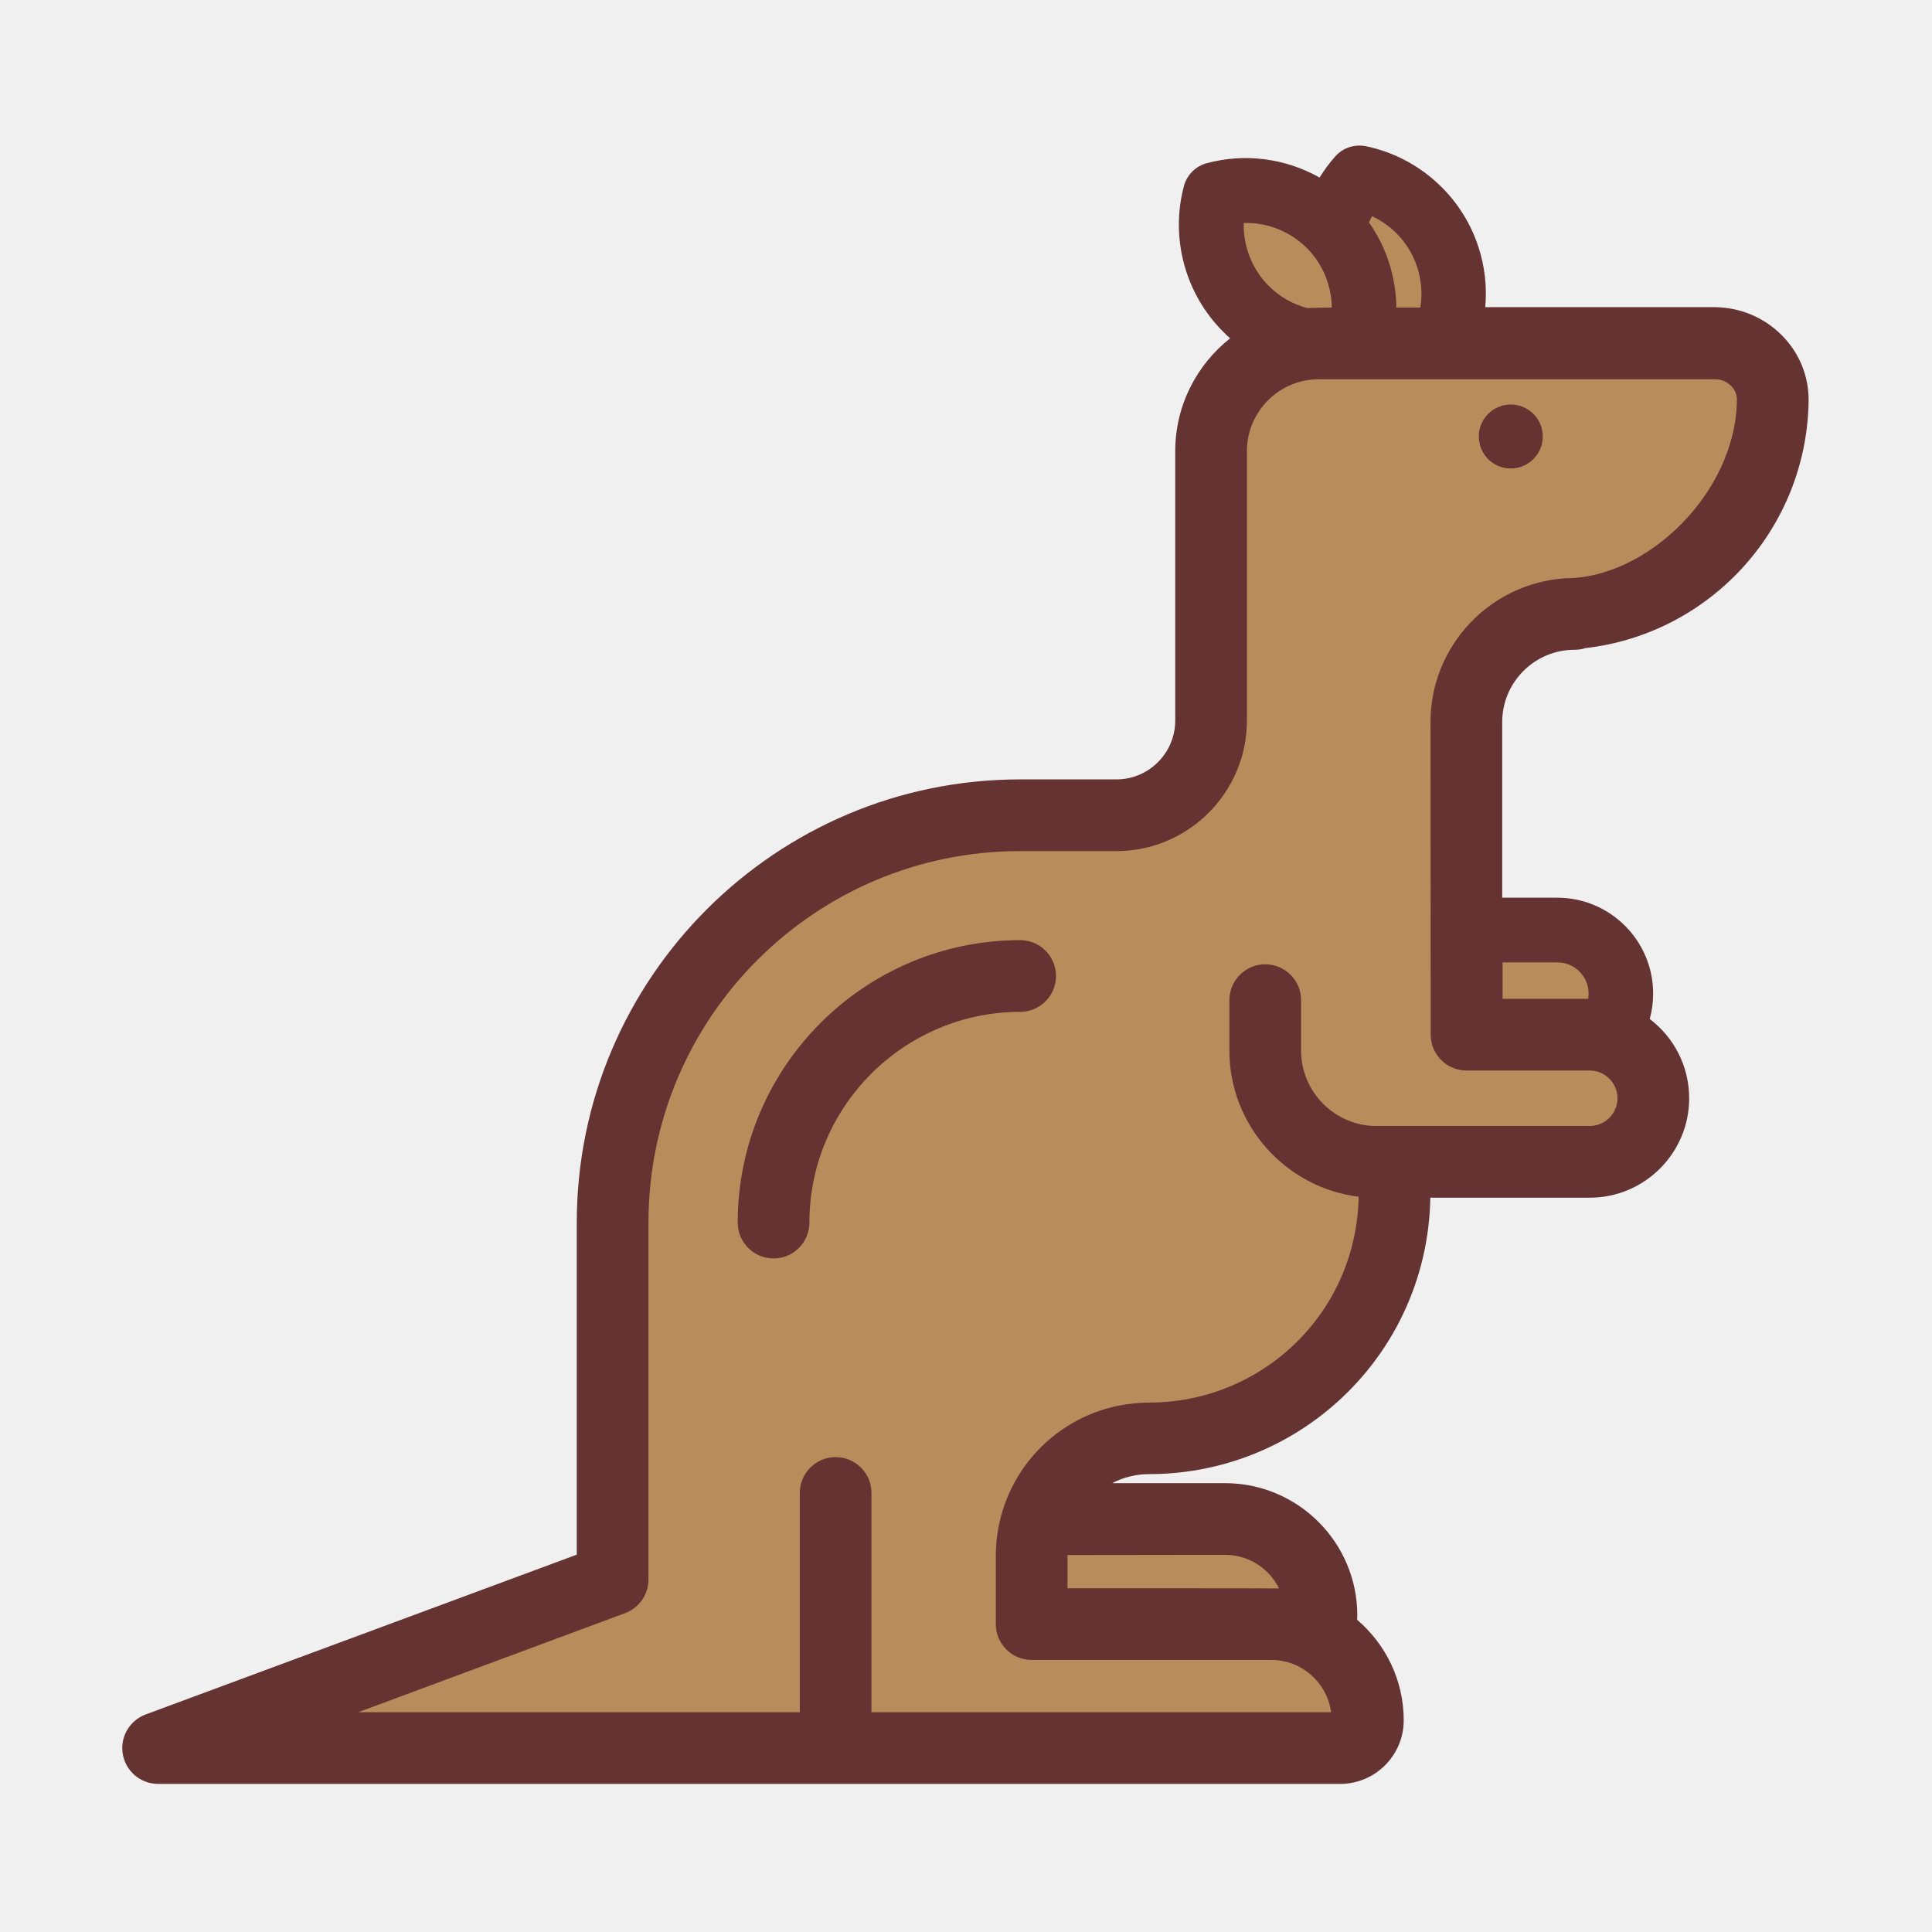
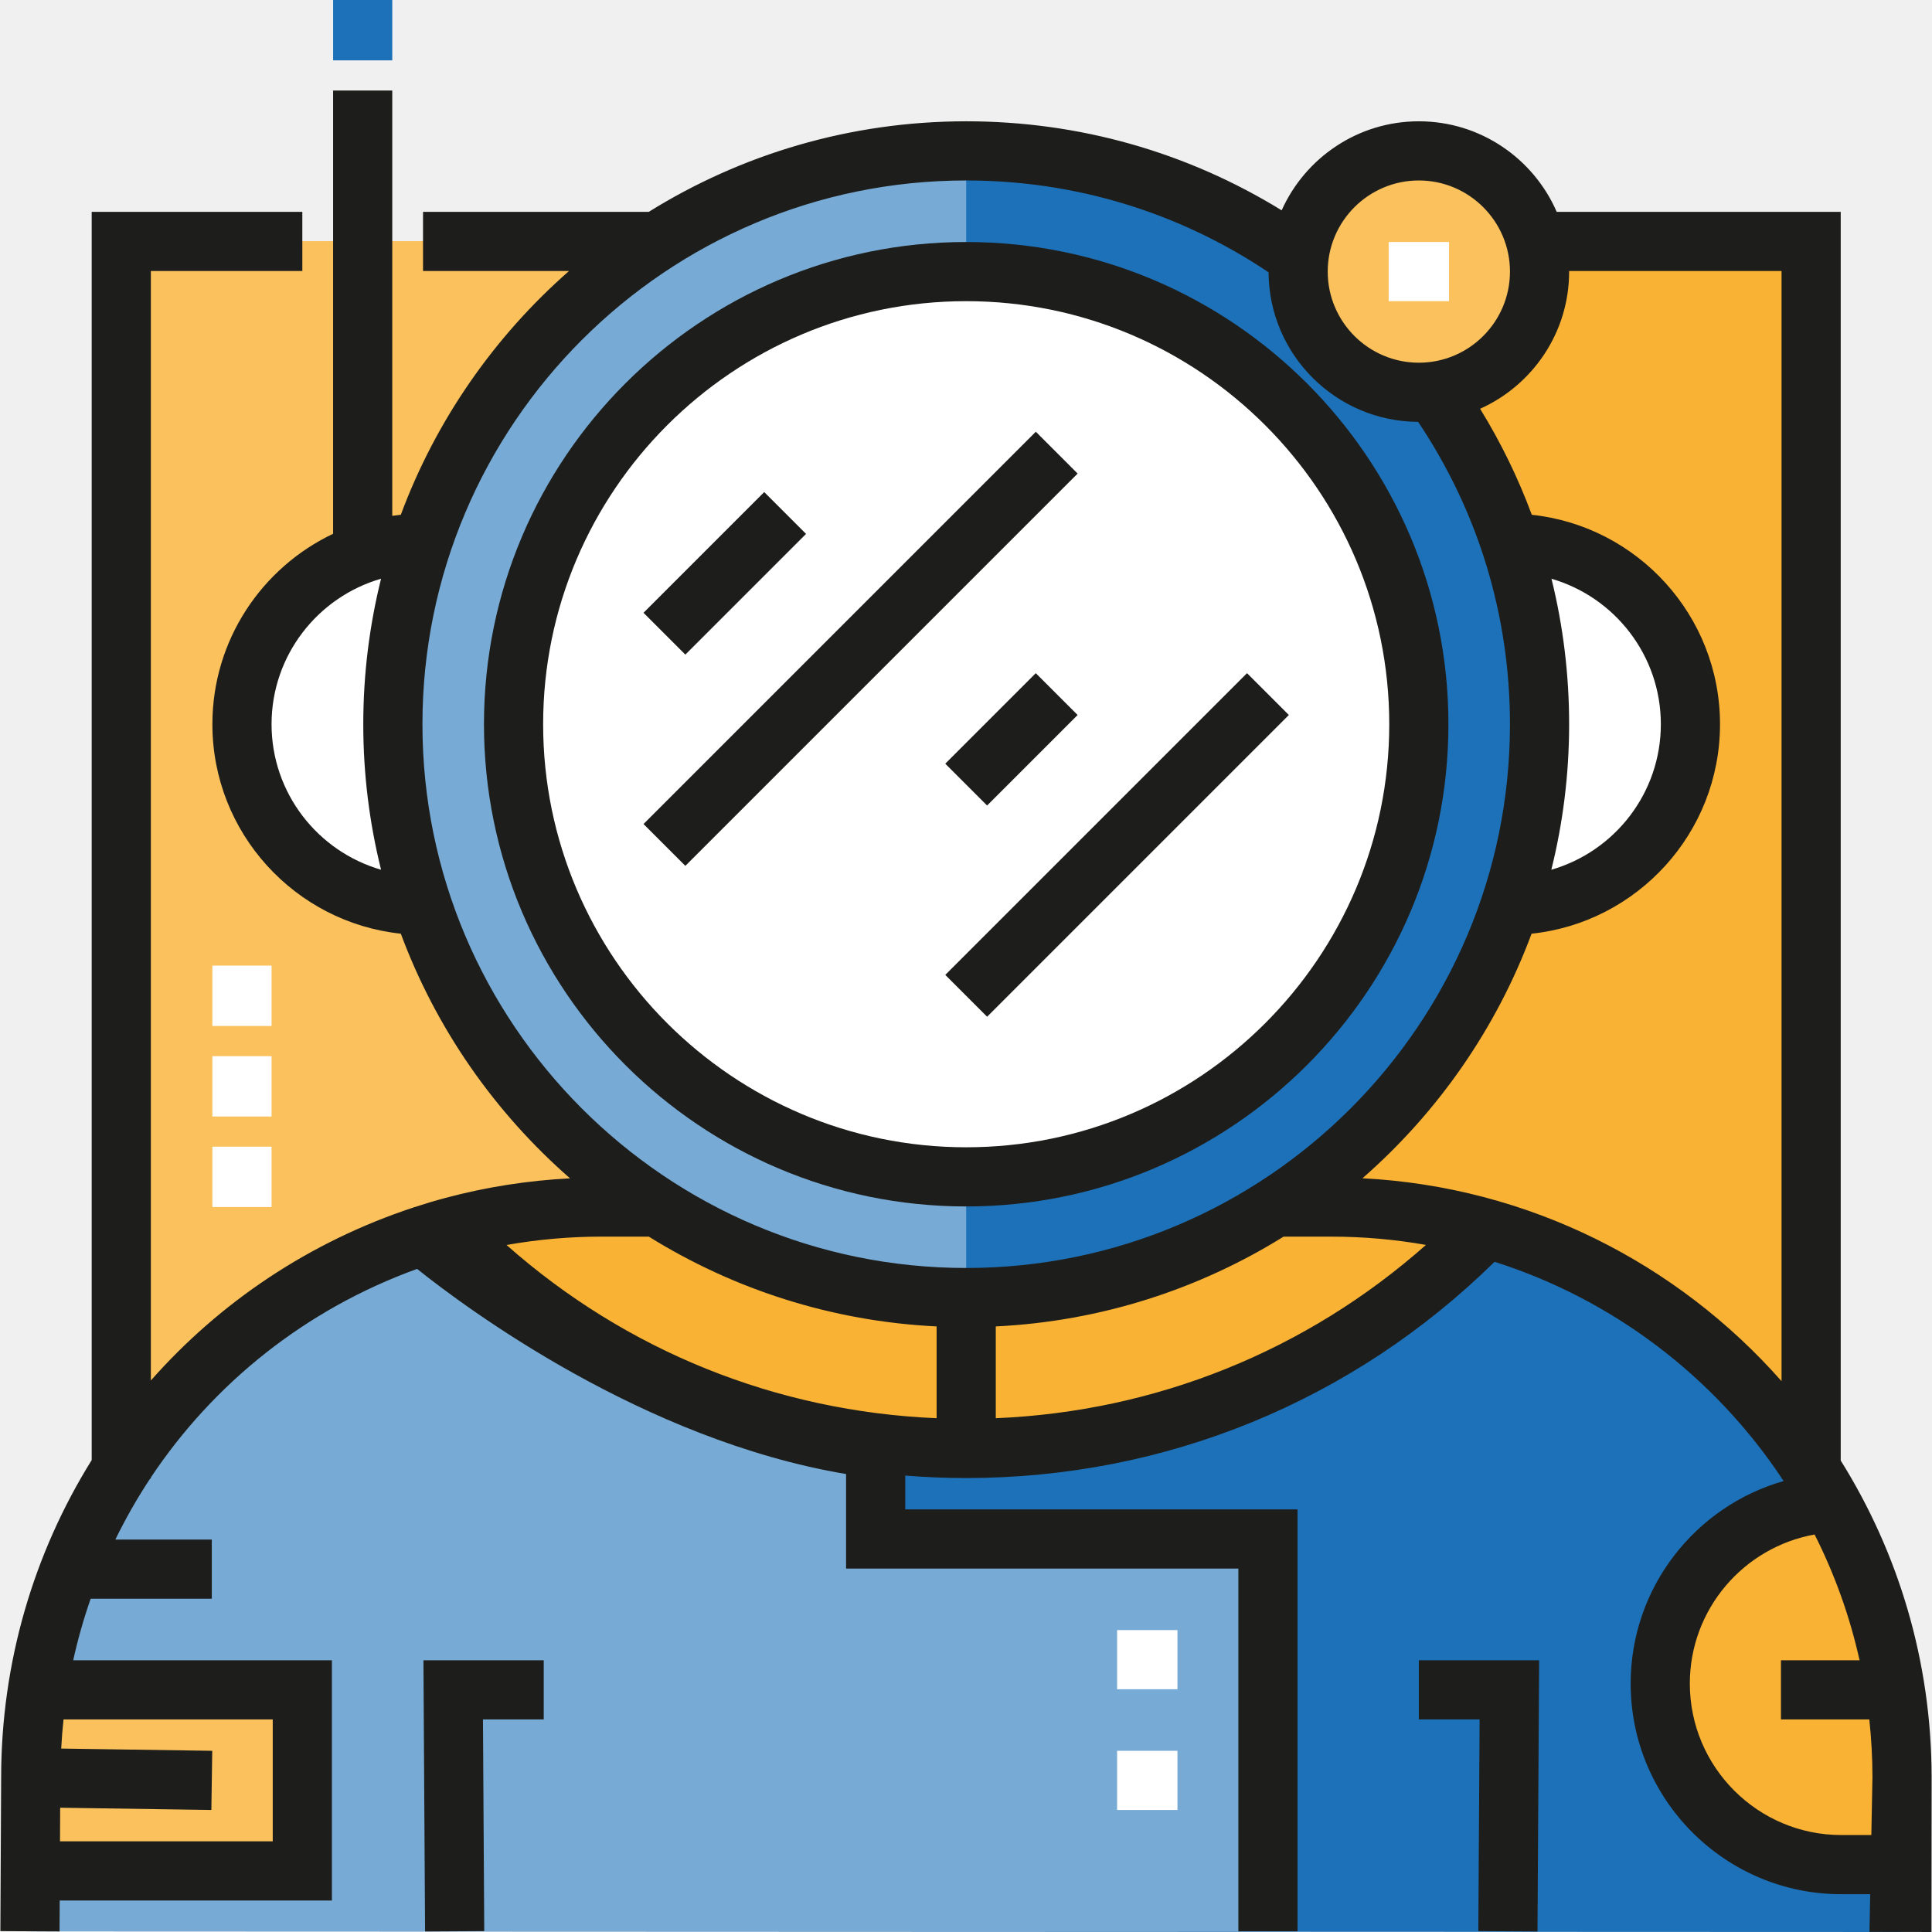
- <svg xmlns="http://www.w3.org/2000/svg" width="800px" height="800px" viewBox="0 0 1024 1024" class="icon" version="1.1">
-   <path d="M944.5 177.8c9.3 9.4 14.3 21.8 14.1 34.9-0.5 33.4-13.4 65.2-36.2 89.5-21.7 23.1-50.7 37.7-82 41.3-1.9 0.6-3.9 0.9-5.9 0.9-21.1 0-38.3 17.2-38.3 38.3v93.1h29.2c28 0 50.8 22.8 50.8 50.8 0 4.6-0.6 9.1-1.8 13.5 12.7 9.6 20.9 24.9 20.9 42 0 29.1-23.7 52.7-52.7 52.7h-84.5c-0.7 43.2-19.9 83.7-53.1 111.6-26.8 22.5-60.7 34.9-95.7 34.9-3.5 0-6.9 0.4-10.2 1.2-3.4 0.8-6.6 2-9.6 3.6h59.8c38.6 0 70.1 31.4 70.1 70.1 0 0.8-0.1 1.5-0.1 2.3 15.1 12.9 24.7 32 24.7 53.3 0 18.6-15.1 33.7-33.7 33.7H84h-0.2c-10.5 0-19-8.5-19-19 0-8.2 5.2-15.1 12.4-17.8L305.7 824V648c0-129.5 105.4-234.9 234.9-234.9h51.1c17.2 0 31.2-14 31.2-31.2V239.1c0-24.2 11.4-45.8 29.1-59.8-1.3-1.1-2.6-2.3-3.8-3.6-20.1-20.1-28-49.6-20.7-77.1 1.6-5.9 6.2-10.5 12.1-12.1 20.4-5.5 41.9-2.5 59.8 7.6 2.5-4 5.2-7.7 8.3-11.2 4.1-4.6 10.3-6.6 16.3-5.4 27.8 5.8 50.6 26.1 59.5 53.1 3.5 10.5 4.7 21.5 3.7 32.2H909c13.6 0.2 26.1 5.5 35.5 15z" fill="#663333" />
-   <path d="M917.5 204.5c1.2 1.2 3.2 3.8 3.1 7.6-0.7 49.5-47.9 94.4-90.8 94.4-39.9 2.5-71.6 35.7-71.6 76.2l0.1 165.7c0 10.5 8.5 19 19 19h65.3c8.1 0 14.7 6.6 14.7 14.7s-6.6 14.7-14.7 14.7h-113c-22.1 0-40-18-40-40v-26.7c0-10.5-8.5-19-19-19s-19 8.5-19 19v26.7c0 39.8 30 72.7 68.5 77.5-0.5 32.1-14.8 62.4-39.5 83.1-19.9 16.7-45.2 26-71.3 26-6.5 0-12.9 0.8-19.1 2.2-36.7 8.8-62.4 41.4-62.4 79.2v36c0 10.5 8.5 19 19 19h127c16.2 0 29.6 12.1 31.7 27.7H461.9V791.3c0-10.5-8.5-19-19-19s-19 8.5-19 19v116.2h-234L331.3 855c7.5-2.8 12.4-9.9 12.4-17.8V648c0-108.6 88.3-196.9 196.9-196.9h51.1c38.2 0 69.2-31.1 69.2-69.2V239.1c0-21 17.1-38.1 38.1-38.1h210c3.3 0 6.2 1.3 8.5 3.5z" fill="#B88D5B" />
-   <path d="M842 526.7c0 0.9-0.1 1.8-0.2 2.7h-45.4v-19.3h29.1c9.1 0 16.5 7.4 16.5 16.6z" fill="#B88D5B" />
-   <path d="M800.7 214.4c9.4 0 17 7.6 17 16.9 0 9.4-7.6 17-17 17s-16.9-7.6-16.9-17c0-9.3 7.6-16.9 16.9-16.9z" fill="#663333" />
-   <path d="M751.1 141.5c2.3 7 2.9 14.4 1.7 21.5h-12.7c-0.2-16.1-5.2-31.9-14.5-45.1 0.5-1.1 1-2.2 1.6-3.3 11.2 5.2 20 14.9 23.9 26.9zM692.6 131.4c8.5 8.5 13.1 19.9 13.3 31.6 0 0-11 0.1-13.1 0.3-7.6-2.1-14.6-6-20.3-11.7-8.9-8.9-13.6-21.1-13.3-33.4 12.3-0.4 24.4 4.3 33.4 13.2zM649.3 824.1c12.5 0 23.4 7.2 28.6 17.8-1.3-0.1-112.1-0.1-112.1-0.1v-17-0.6l83.5-0.1z" fill="#B88D5B" />
-   <path d="M540.7 498.3c10.5 0 19 8.5 19 19s-8.5 19-19 19C479.1 536.4 429 586.5 429 648c0 10.5-8.5 19-19 19s-19-8.5-19-19c0-82.5 67.1-149.7 149.7-149.7z" fill="#663333" />
+ <svg xmlns="http://www.w3.org/2000/svg" version="1.1" id="Layer_1" viewBox="0 0 512 512" xml:space="preserve">
+   <rect x="88.277" style="fill:#1D71B8;" width="15.68" height="15.994" />
+   <rect x="296.042" y="495.966" style="fill:#FFFFFF;" width="15.994" height="15.68" />
+   <rect x="32.137" y="63.973" style="fill:#F9B233;" width="447.83" height="327.881" />
+   <rect x="32.137" y="63.973" style="fill:#FAC15C;" width="223.915" height="327.881" />
+   <path style="fill:#1D71B8;" d="M354.158,319.879h-16.129c-23.65,15.184-51.784,23.991-81.977,23.991  c-30.193,0-58.327-8.807-81.977-23.991h-16.129c-82.733,0-149.801,67.068-149.801,149.802v42.126l495.814,0.192v-42.318  C503.959,386.947,436.89,319.879,354.158,319.879z" />
+   <g>
+     <path style="fill:#FFFFFF;" d="M399.998,143.946c26.5,0,47.982,21.482,47.982,47.982s-21.483,47.982-47.982,47.982" />
+     <path style="fill:#FFFFFF;" d="M112.106,239.909c-26.5,0-47.982-21.482-47.982-47.982s21.482-47.982,47.982-47.982" />
+   </g>
+   <circle style="fill:#1D71B8;" cx="256.048" cy="191.929" r="151.946" />
+   <circle style="fill:#FAC15C;" cx="376.007" cy="71.972" r="31.988" />
+   <path style="fill:#77AAD4;" d="M256.052,343.87c-83.915,0-151.942-68.027-151.942-151.942S172.137,39.985,256.052,39.985" />
+   <circle style="fill:#FFFFFF;" cx="256.048" cy="191.929" r="119.959" />
+   <g>
+     <path style="fill:#F9B233;" d="M487.965,399.849c-26.501,0-47.982,21.482-47.982,47.982s21.482,47.982,47.982,47.982h15.994   C503.959,495.813,508.709,418.376,487.965,399.849" />
+     <path style="fill:#F9B233;" d="M392.002,327.877l-47.982-7.997c-44.907,25.93-87.967,23.991-87.967,23.991v39.985   C256.052,383.855,330.597,388.812,392.002,327.877z" />
+   </g>
+   <path style="fill:#77AAD4;" d="M232.062,383.855v23.991h103.961v103.961H8.146v-42.234c0-66.723,43.654-123.25,103.959-142.578  C112.105,326.995,157.09,380.856,232.062,383.855z" />
+   <path style="fill:#F9B233;" d="M112.106,327.877l55.979-7.997c52.481,27.489,87.967,23.991,87.967,23.991v39.985  C256.052,383.855,173.511,388.812,112.106,327.877z" />
+   <rect x="8.146" y="446.21" style="fill:#FAC15C;" width="71.973" height="49.6" />
+   <g>
+     <path style="fill:#1D1D1B;" d="M256.052,319.722c-70.466,0-127.795-57.329-127.795-127.795S185.586,64.134,256.052,64.134   s127.795,57.328,127.795,127.794S326.518,319.722,256.052,319.722z M256.052,79.813c-61.82,0-112.115,50.295-112.115,112.114   c0,61.82,50.295,112.115,112.115,112.115s112.115-50.295,112.115-112.115S317.873,79.813,256.052,79.813z" />
+     <polygon style="fill:#1D1D1B;" points="112.649,511.854 112.217,439.991 144.095,439.991 144.095,455.671 127.991,455.671    128.329,511.76  " />
+   </g>
+   <g>
+     <rect x="296.042" y="431.993" style="fill:#FFFFFF;" width="15.994" height="15.68" />
+     <rect x="296.042" y="463.98" style="fill:#FFFFFF;" width="15.994" height="15.68" />
+     <rect x="368.011" y="64.129" style="fill:#FFFFFF;" width="15.994" height="15.68" />
+   </g>
+   <g>
+     <rect x="184.231" y="129.319" transform="matrix(-0.7071 -0.7071 0.7071 -0.7071 220.4483 395.1906)" style="fill:#1D1D1B;" width="15.679" height="45.24" />
+     <rect x="220.223" y="98.424" transform="matrix(-0.7071 -0.7071 0.7071 -0.7071 267.7518 454.7751)" style="fill:#1D1D1B;" width="15.679" height="147.021" />
+     <rect x="260.202" y="178.968" transform="matrix(-0.7071 -0.7071 0.7071 -0.7071 319.0307 524.0104)" style="fill:#1D1D1B;" width="15.679" height="33.928" />
+     <rect x="288.195" y="167.372" transform="matrix(-0.7071 -0.7071 0.7071 -0.7071 347.0294 591.5786)" style="fill:#1D1D1B;" width="15.679" height="113.09" />
+   </g>
+   <g>
+     <rect x="56.285" y="255.901" style="fill:#FFFFFF;" width="15.68" height="15.994" />
+     <rect x="56.285" y="279.891" style="fill:#FFFFFF;" width="15.68" height="15.994" />
+     <rect x="56.285" y="303.881" style="fill:#FFFFFF;" width="15.68" height="15.994" />
+   </g>
+   <g>
+     <polygon style="fill:#1D1D1B;" points="376.007,455.671 392.111,455.671 391.773,511.76 407.452,511.854 407.885,439.991    376.007,439.991  " />
+     <path style="fill:#1D1D1B;" d="M511.899,471.16l0.001-0.156c-0.021-30.798-8.854-59.571-24.092-83.95V56.136h-75.266   c-6.137-14.102-20.199-23.991-36.534-23.991c-16.18,0-30.128,9.705-36.355,23.595c-25.108-15.463-53.791-23.595-83.6-23.595   c-30.843,0-59.666,8.793-84.113,23.991h-59.833v15.68h38.694c-19.777,17.352-35.249,39.496-44.58,64.602   c-0.761,0.08-1.517,0.179-2.267,0.29V23.991h-15.68v117.47c-18.89,8.957-31.988,28.208-31.988,50.465   c0,28.792,21.912,52.558,49.935,55.509c9.373,25.22,24.94,47.452,44.845,64.838c-11.183,0.578-22.25,2.301-32.997,5.184   c-2.812,0.754-5.644,1.598-8.415,2.51c-27.616,9.081-51.405,25.155-69.677,45.884V71.816h40.142v-15.68h-55.82v330.801   C8.962,411.573,0.306,440.521,0.306,471.07L0.1,511.767l15.68,0.079l0.042-8.194h72.138v-63.661H19.397   c1.226-5.553,2.773-10.996,4.628-16.308h32.103v-15.68H30.565c2.73-5.585,5.8-10.985,9.22-16.151h0.191v-0.299   c16.613-24.961,41.028-44.603,70.558-55.281c13.066,10.445,59.983,45.358,113.686,54.361v25.053h103.961v96.121h15.68V400.006   H239.9v-8.961c5.345,0.425,10.73,0.65,16.151,0.65c52.797,0,102.432-20.342,140.019-57.304c31.38,9.95,58.121,30.428,76.057,57.268   v0.193h0.128c0.141,0.211,0.28,0.424,0.419,0.637c-23.368,6.666-40.532,28.197-40.532,53.675c0,30.78,25.041,55.821,55.821,55.821   h7.657l-0.187,9.972L511.862,512L511.899,471.16z M72.279,455.671v32.302H15.901l0.045-8.907l40.067,0.594l0.233-15.677   l-40.028-0.594c0.138-2.589,0.343-5.162,0.617-7.719h55.445V455.671z M376.007,47.825c13.315,0,24.149,10.833,24.149,24.149   c0,13.315-10.833,24.148-24.149,24.148c-13.316,0-24.149-10.833-24.149-24.148C351.859,58.657,362.692,47.825,376.007,47.825z    M71.965,191.927c0-18.276,12.281-33.728,29.021-38.563c-3.073,12.356-4.715,25.27-4.715,38.563   c0,13.293,1.642,26.208,4.715,38.563C84.246,225.655,71.965,210.204,71.965,191.927z M111.95,191.927   c0-79.459,64.644-144.103,144.103-144.103c28.784,0,56.394,8.416,80.132,24.341c0.105,21.807,17.822,39.525,39.629,39.63   c15.925,23.737,24.342,51.347,24.342,80.132c0,79.459-64.645,144.103-144.103,144.103S111.95,271.386,111.95,191.927z    M411.16,153.377c16.719,4.849,28.981,20.29,28.981,38.551c0,18.276-12.281,33.728-29.022,38.563   c3.073-12.354,4.716-25.27,4.716-38.563C415.836,178.789,414.25,165.869,411.16,153.377z M248.213,351.515v24.325   c-42.428-1.764-82.272-17.836-113.982-45.907c8.267-1.46,16.682-2.216,25.147-2.216h12.564   C194.303,341.622,220.328,350.162,248.213,351.515z M263.892,375.841v-24.325c27.885-1.354,53.91-9.894,76.273-23.796h12.665   c8.549,0,16.923,0.756,25.065,2.197C346.183,357.998,306.333,374.075,263.892,375.841z M361.066,312.252   c19.892-17.383,35.449-39.606,44.82-64.815c28.023-2.951,49.935-26.717,49.935-55.509c0-28.772-21.882-52.525-49.878-55.502   c-3.611-9.746-8.19-19.149-13.702-28.098c13.89-6.227,23.595-20.174,23.595-36.355c0-0.052-0.004-0.105-0.004-0.157h56.297v294.212   C444.653,334.873,405.207,314.515,361.066,312.252z M487.965,486.306c-22.134,0-40.142-18.007-40.142-40.142   c0-19.72,14.297-36.151,33.066-39.504c5.28,10.447,9.316,21.621,11.919,33.332h-20.837v15.68h23.416   c0.54,5.017,0.827,10.11,0.833,15.268l-0.296,15.368h-7.959V486.306z" />
+   </g>
</svg>
